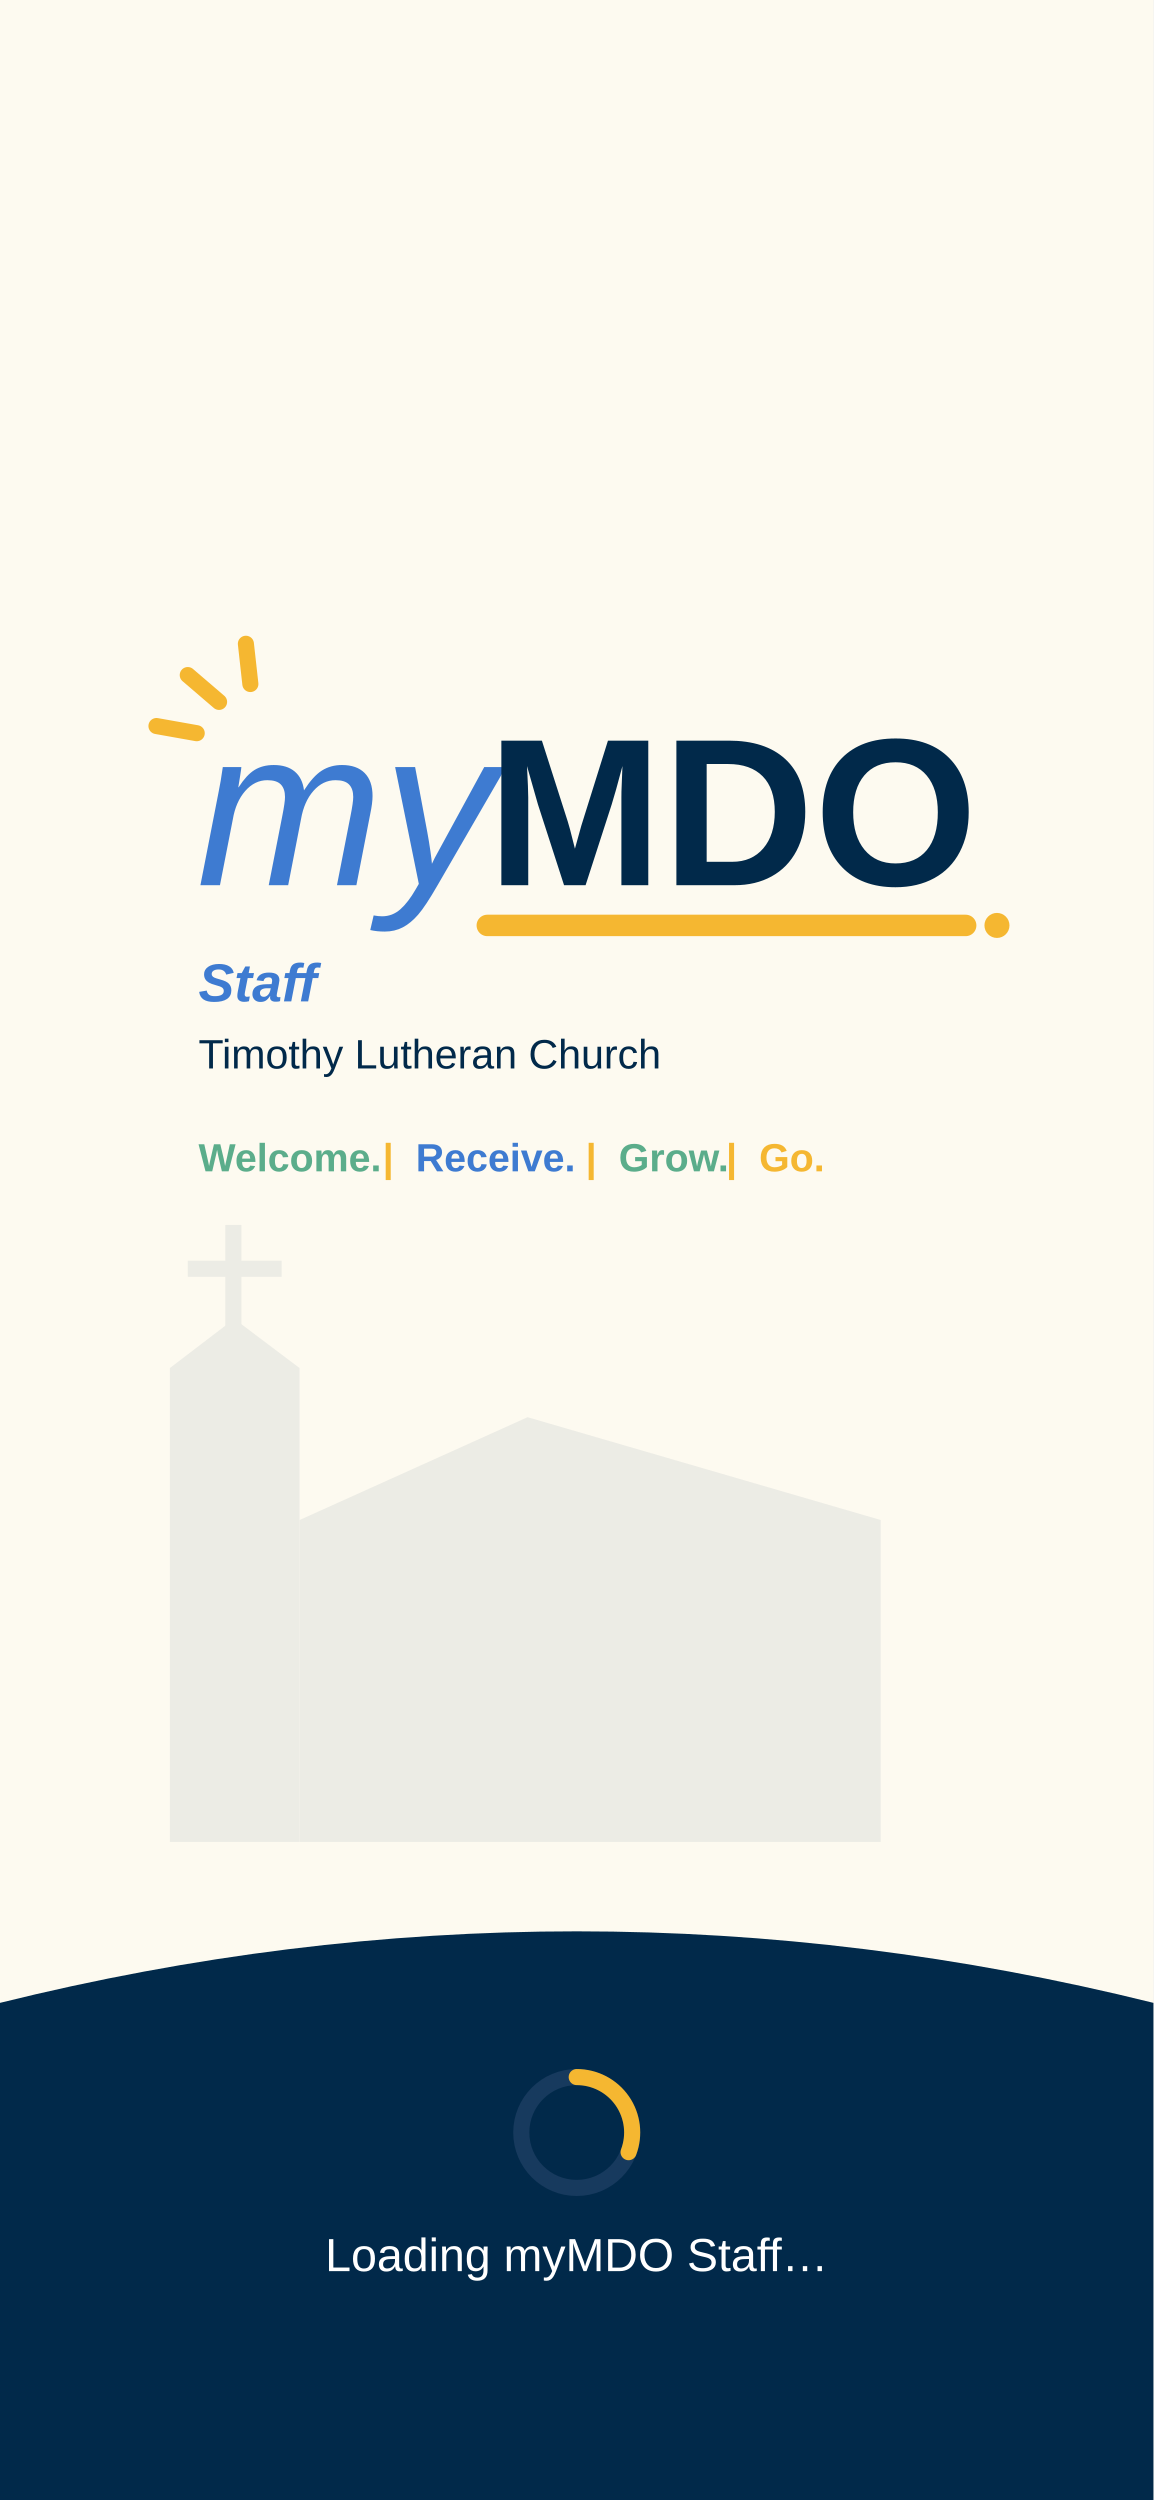
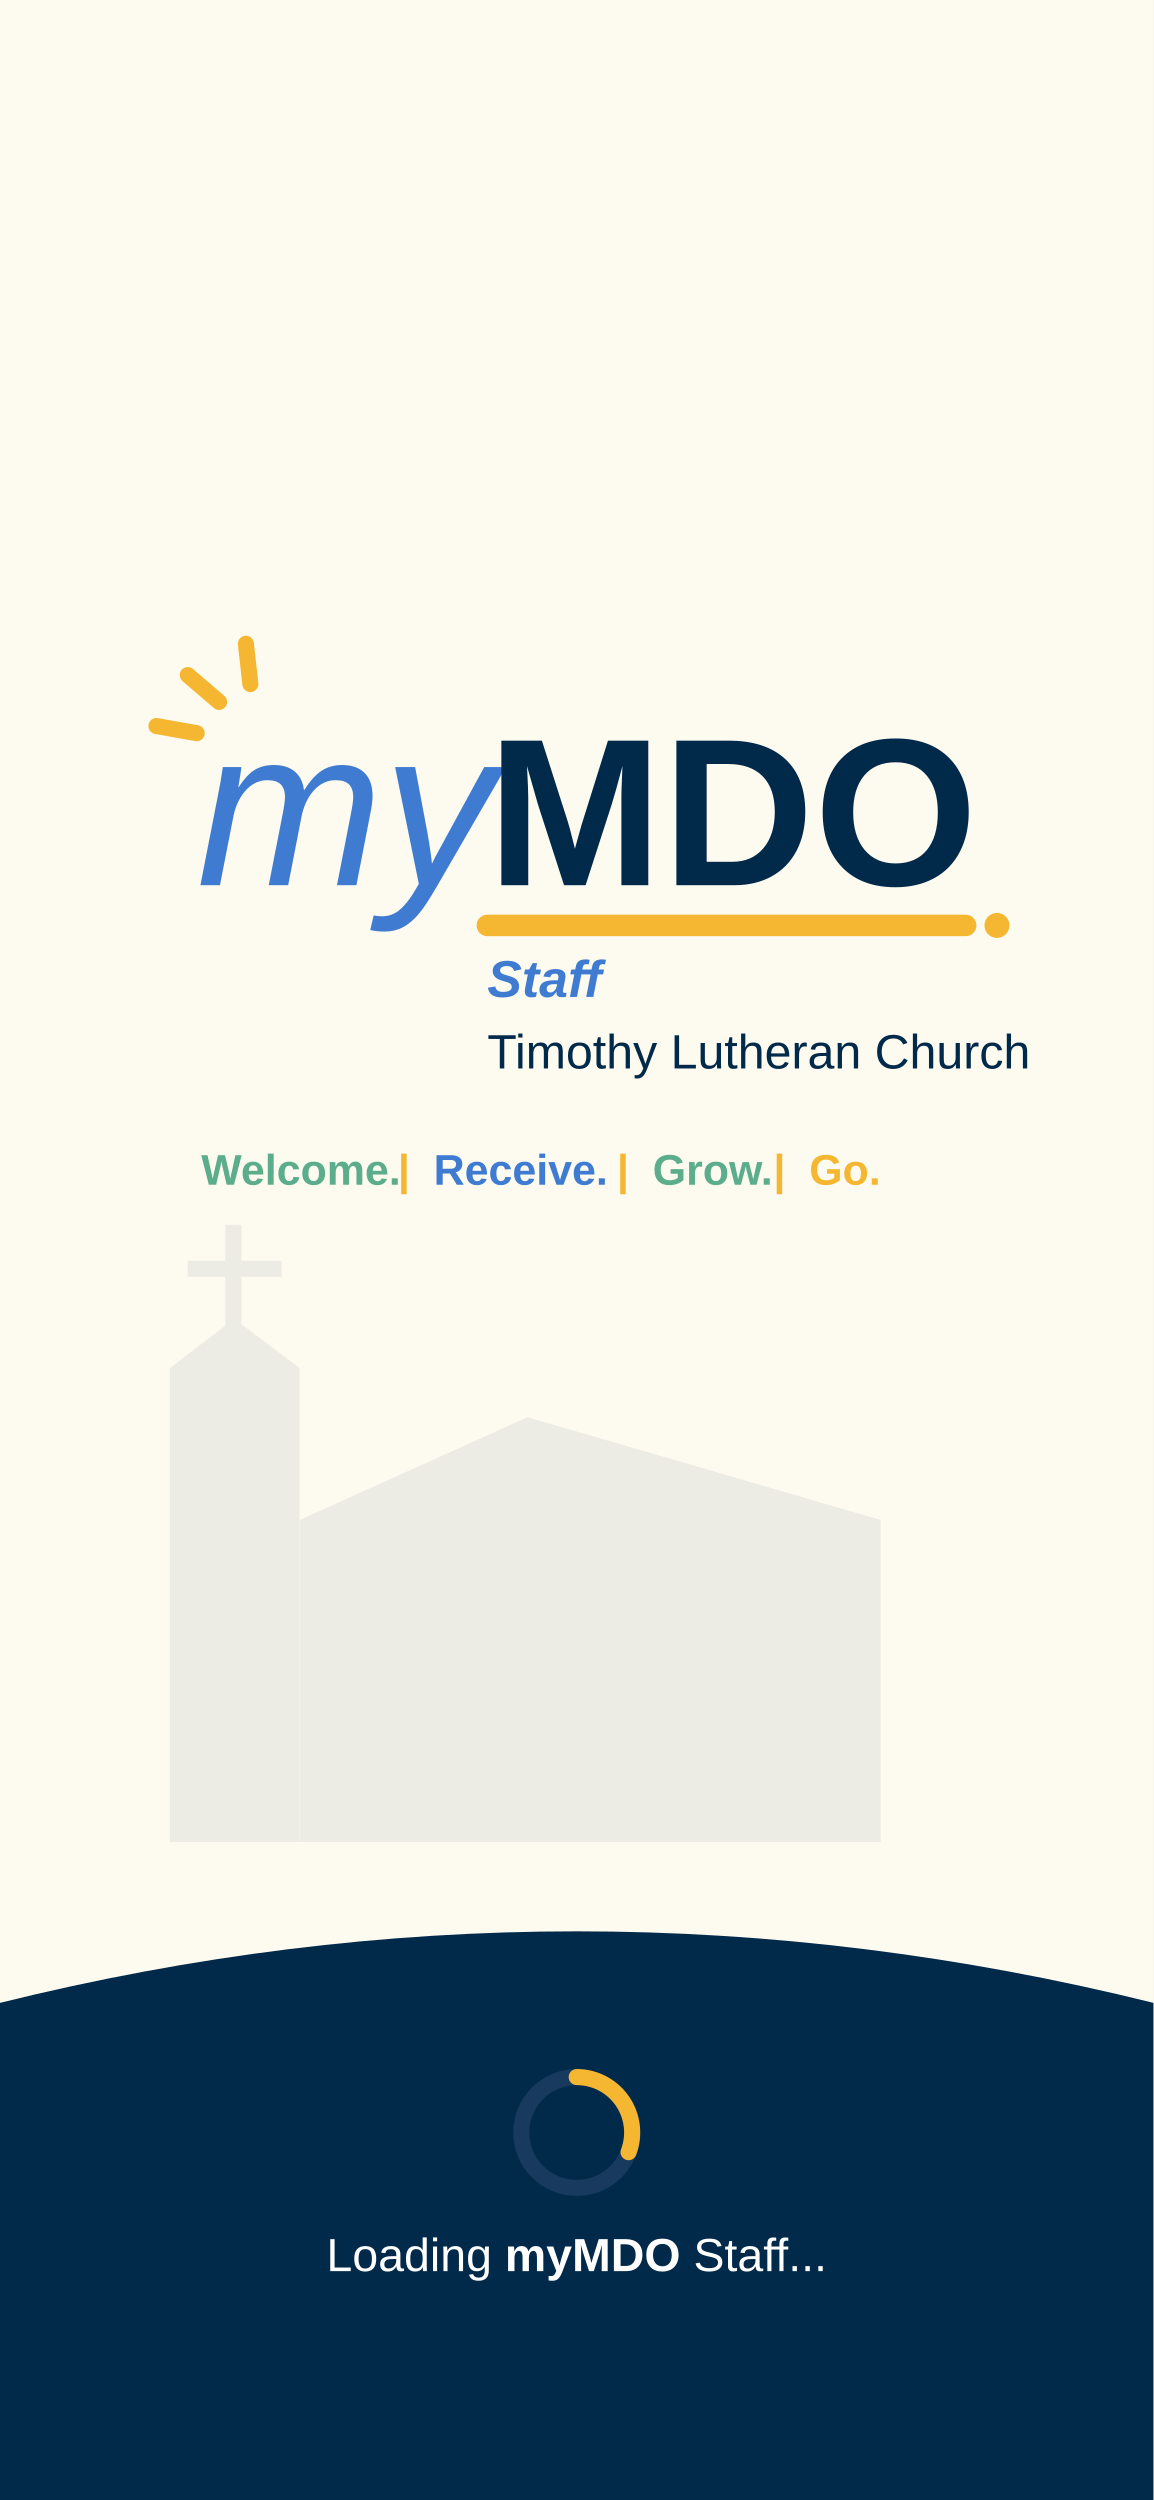
- <svg xmlns="http://www.w3.org/2000/svg" viewBox="0 0 1290 2796" role="img" aria-label="Loading Loading myMDO Staff">
+ <svg xmlns="http://www.w3.org/2000/svg" viewBox="0 0 1290 2796">
  <rect width="1290" height="2796" fill="#FDFAF0" />
  <g fill="none" stroke="#F5B731" stroke-width="18" stroke-linecap="round">
    <path d="M245 785L210 755" />
    <path d="M280 765L275 720" />
    <path d="M220 820L175 812" />
  </g>
  <text x="220" y="990" font-family="Nunito,Arial,sans-serif" font-size="250" font-style="italic" fill="#3E7BD1">my</text>
  <text x="545" y="990" font-family="Nunito,Arial,sans-serif" font-size="235" font-weight="900" fill="#01294A">MDO</text>
  <path d="M545 1035H1080" stroke="#F5B731" stroke-width="24" stroke-linecap="round" />
  <circle cx="1115" cy="1035" r="14" fill="#F5B731" />
-   <text x="222" y="1120" font-family="Nunito,Arial,sans-serif" font-size="60" font-style="italic" font-weight="700" fill="#3E7BD1">Staff</text>
-   <text x="222" y="1195" font-family="Nunito,Arial,sans-serif" font-size="46" fill="#01294A">Timothy Lutheran Church</text>
-   <g font-family="Nunito,Arial,sans-serif" font-size="44" font-weight="700">
-     <text x="222" y="1310" fill="#5BAD8B">Welcome.</text>
-     <text x="428" y="1310" fill="#F5B731">|</text>
-     <text x="465" y="1310" fill="#3E7BD1">Receive.</text>
-     <text x="655" y="1310" fill="#F5B731">|</text>
-     <text x="692" y="1310" fill="#5BAD8B">Grow.</text>
-     <text x="812" y="1310" fill="#F5B731">|</text>
-     <text x="849" y="1310" fill="#F5B731">Go.</text>
+   <text x="545" y="1115" font-family="Nunito,Arial,sans-serif" font-size="58" font-style="italic" font-weight="700" fill="#3E7BD1">Staff</text>
+   <text x="545" y="1195" font-family="Nunito,Arial,sans-serif" font-size="54" fill="#01294A">Timothy Lutheran Church</text>
+   <g font-family="Nunito,Arial,sans-serif" font-size="48" font-weight="700">
+     <text x="225" y="1325" fill="#5BAD8B">Welcome.</text>
+     <text x="445" y="1325" fill="#F5B731">|</text>
+     <text x="485" y="1325" fill="#3E7BD1">Receive.</text>
+     <text x="690" y="1325" fill="#F5B731">|</text>
+     <text x="730" y="1325" fill="#5BAD8B">Grow.</text>
+     <text x="865" y="1325" fill="#F5B731">|</text>
+     <text x="905" y="1325" fill="#F5B731">Go.</text>
  </g>
  <g opacity=".07" fill="#01294A">
    <rect x="190" y="1530" width="145" height="530" />
    <polygon points="190,1530 262,1475 335,1530" />
    <rect x="335" y="1700" width="650" height="360" />
    <polygon points="335,1700 590,1585 985,1700" />
    <rect x="252" y="1370" width="18" height="120" />
    <rect x="210" y="1410" width="105" height="18" />
  </g>
  <path d="M0 2240Q645 2080 1290 2240V2796H0Z" fill="#01294A" />
  <g transform="translate(645 2385)">
    <circle r="62" fill="none" stroke="#173A5E" stroke-width="18" />
-     <path d="M0-62A62 62 0 0 1 58 22" fill="none" stroke="#F5B731" stroke-width="18" stroke-linecap="round">
-       <animateTransform attributeName="transform" type="rotate" from="0 0 0" to="360 0 0" dur="0.9s" repeatCount="indefinite" />
-     </path>
+     <path d="M0-62A62 62 0 0 1 58 22" fill="none" stroke="#F5B731" stroke-width="18" stroke-linecap="round" />
  </g>
-   <text x="645" y="2540" text-anchor="middle" font-family="Nunito,Arial,sans-serif" font-size="52" fill="white">Loading myMDO Staff…</text>
+   <text x="645" y="2540" text-anchor="middle" font-family="Nunito,Arial,sans-serif" font-size="52" fill="white">Loading <tspan font-weight="900">myMDO</tspan> Staff...</text>
</svg>
